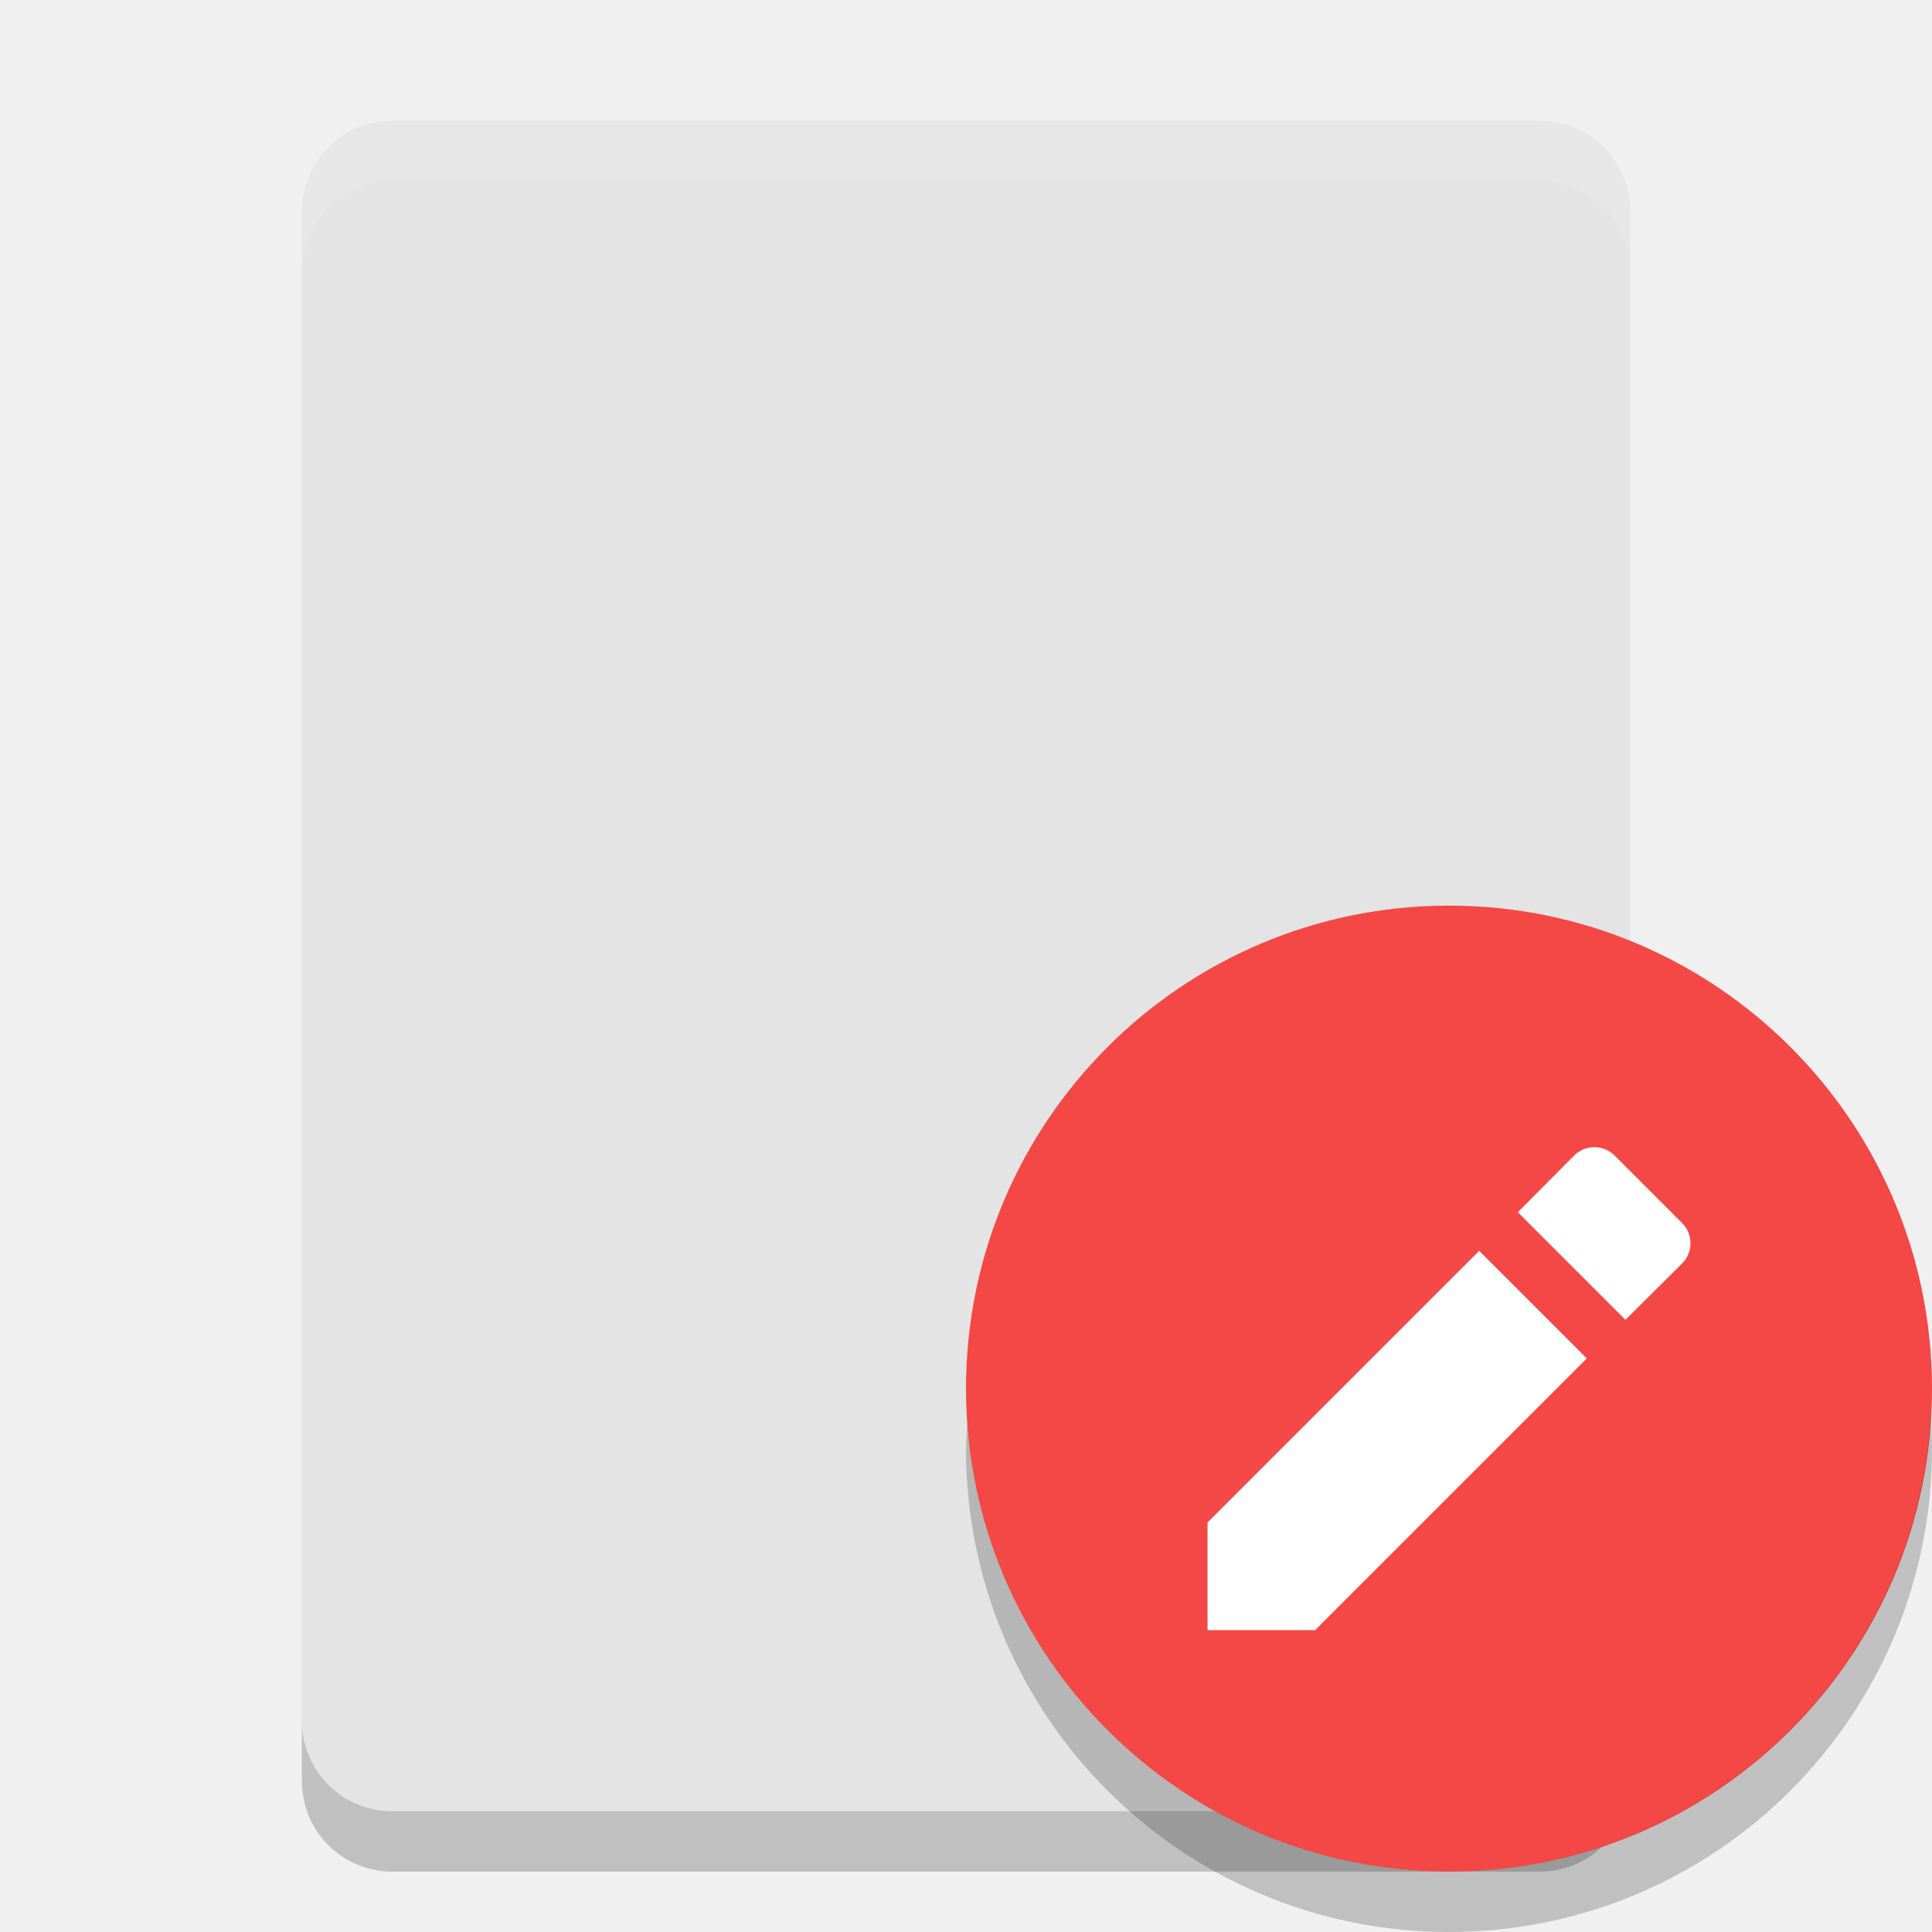
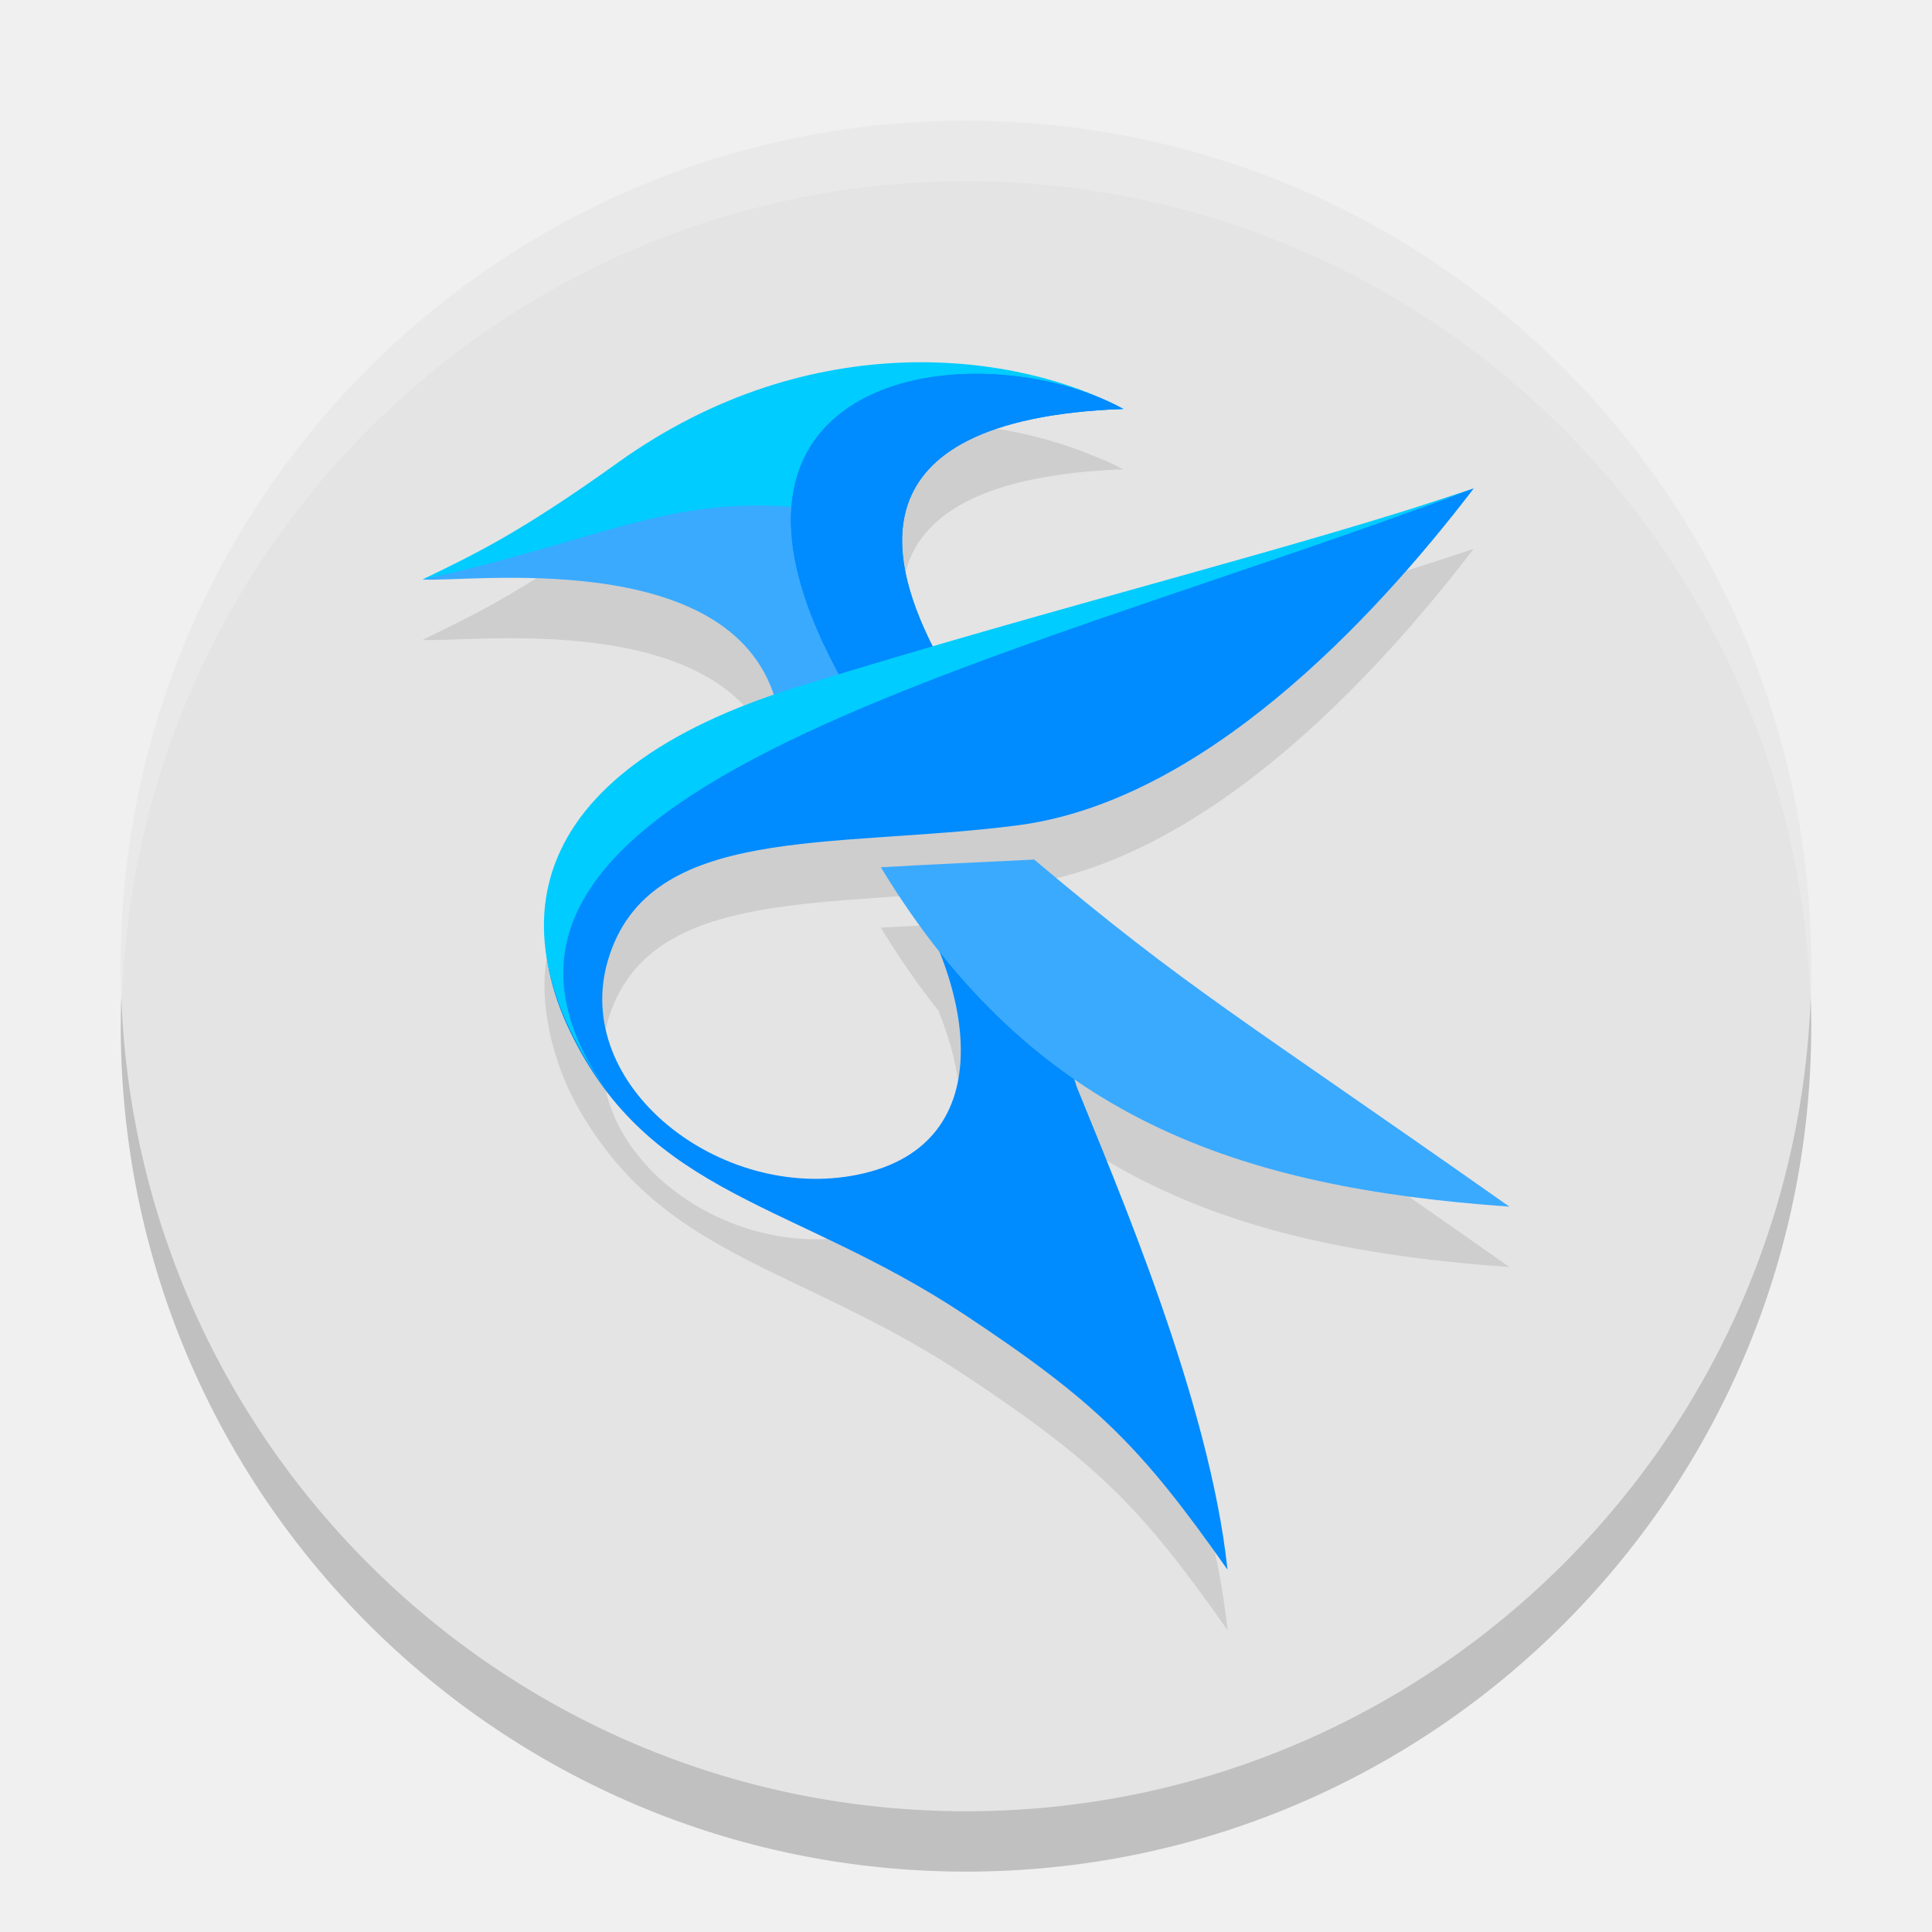
- <svg xmlns="http://www.w3.org/2000/svg" width="32" height="32" version="1">
-   <g id="22-22-kate" transform="translate(32,10)">
-     <rect style="opacity:0.001" width="22" height="22" x="0" y="0" />
-     <g transform="translate(3,-3)">
-       <path style="fill:#dfdfdf" d="m 11,3 a 8,8 0 0 0 -8,8 8,8 0 0 0 8,8 8,8 0 0 0 8,-8 8,8 0 0 0 -8,-8 z m 2.611,3 c 0.182,0 0.365,0.072 0.506,0.213 l 1.67,1.67 c 0.283,0.283 0.283,0.727 0,1.01 L 14.383,10.289 11.711,7.617 13.107,6.213 C 13.249,6.072 13.429,6 13.611,6 Z M 10.75,8.576 13.424,11.25 8.672,16 H 6 v -2.672 z" transform="translate(-3,3)" />
-     </g>
+ <svg xmlns="http://www.w3.org/2000/svg" id="svg31" width="32" height="32" version="1">
+   <g id="kate">
+     <rect id="rect12" style="opacity:0.001" width="32" height="32" x="0" y="0" />
+     <circle id="circle844" style="opacity:0.2" cx="16" cy="17" r="14" />
+     <circle id="circle846" style="fill:#e4e4e4" cx="16" cy="16" r="14" />
+     <path id="path848" style="opacity:0.1" d="M 14.986,7.004 C 13.511,7.052 11.848,7.507 10.23,8.666 8.551,9.87 7.814,10.198 7,10.598 c 0.72,0.054 5.001,-0.544 5.814,1.916 -2.92,1.004 -4.085,2.592 -3.736,4.438 0.014,0.086 0.03,0.172 0.051,0.26 0.006,0.023 0.013,0.047 0.02,0.07 0.067,0.259 0.157,0.524 0.289,0.799 0.2,0.415 0.431,0.754 0.676,1.062 0.057,0.078 0.108,0.156 0.17,0.234 -0.061,-0.077 -0.109,-0.153 -0.164,-0.229 1.383,1.733 3.452,2.036 5.85,3.623 C 18.176,24.232 18.908,24.975 20.332,27 20.036,24.203 18.476,20.598 17.836,19.01 l -0.043,-0.133 c 2.009,1.387 4.393,1.91 7.207,2.109 -4.467,-3.146 -5.314,-3.594 -7.871,-5.75 -1.715,0.086 -1.528,0.072 -2.539,0.129 0.304,0.502 0.623,0.957 0.953,1.375 0.657,1.617 0.549,3.328 -1.33,3.715 -2.279,0.469 -4.765,-1.476 -4.141,-3.561 0.678,-2.264 3.696,-1.83 6.768,-2.223 3.072,-0.393 5.88,-3.374 7.568,-5.58 C 21.946,9.923 18.914,10.701 15.453,11.711 14.772,10.359 14.019,7.946 18.604,7.773 18.436,7.682 18.253,7.603 18.062,7.531 c 0,0 -0.002,-0.002 -0.002,-0.002 C 17.241,7.196 16.182,6.965 14.986,7.004 Z" />
+     <path id="path850" style="fill:#3aaaff" d="M 12.835,11.564 C 12.067,9.041 7.726,9.653 7,9.598 7.814,9.198 8.546,9.346 10.225,8.143 c 3.235,-2.318 5.504,-2.349 7.219,-1.429 -4.688,0.176 -2.635,2.762 -1.945,4.094 -0.878,0.252 -2.264,0.633 -2.664,0.756 z" />
+     <path id="path852" style="fill:#008bff" d="m 24.408,8.092 c -1.688,2.207 -4.495,5.188 -7.567,5.58 -3.072,0.393 -6.09,-0.042 -6.768,2.221 -0.625,2.085 1.861,4.031 4.14,3.562 2.435,-0.501 1.909,-3.232 0.577,-5.091 1.012,-0.057 0.217,0.292 1.932,0.206 l 1.114,3.437 c 0.64,1.588 2.199,5.194 2.495,7.991 -1.424,-2.025 -2.156,-2.769 -4.363,-4.229 -2.827,-1.871 -5.205,-1.934 -6.53,-4.691 -1.322,-2.751 0.717,-4.732 3.848,-5.59 4.475,-1.226 8.132,-2.389 11.122,-3.398 z" />
+     <path id="path854" style="fill:#3aaaff" d="m 14.59,14.365 c 1.012,-0.057 0.823,-0.043 2.539,-0.128 2.557,2.156 3.404,2.603 7.871,5.749 -4.49,-0.318 -7.887,-1.46 -10.41,-5.621 z" />
+     <path id="path856" style="fill:#00ccff" d="M 7,9.598 C 7.814,9.198 8.55,8.869 10.23,7.665 13.464,5.347 16.889,5.852 18.604,6.773 13.915,6.949 14.519,7.874 14.502,8.598 11.387,7.949 10.478,8.833 7,9.598 Z" />
+     <path id="path858" style="fill:#008bff" d="m 18.604,6.773 c -4.688,0.176 -3.795,2.704 -3.105,4.035 -0.547,0.157 -0.779,0.336 -1.511,0.528 -2.951,-5.203 2.207,-5.88 4.616,-4.563 z" />
+     <path id="path860" style="fill:#008bff" d="m 18.604,6.773 c -4.688,0.176 -3.795,2.704 -3.105,4.035 -0.547,0.157 -0.779,0.336 -1.511,0.528 -2.951,-5.203 2.207,-5.88 4.616,-4.563 z" />
+     <path id="path862" style="fill:#00ccff" d="M 10.282,18.376 C 7.988,15.453 8.7,12.774 13.193,11.382 17.626,10.008 21.418,9.101 24.408,8.092 16.339,11.134 6.147,13.167 10.282,18.376 Z" />
+     <path id="path864" style="opacity:0.2;fill:#ffffff" d="M 16,2 A 14,14 0 0 0 2,16 14,14 0 0 0 2.021,16.586 14,14 0 0 1 16,3 14,14 0 0 1 29.979,16.414 14,14 0 0 0 30,16 14,14 0 0 0 16,2 Z" />
  </g>
-   <g id="16-16-kate" transform="translate(54,10)">
-     <path style="fill:#dfdfdf" d="m 11,3 a 8,8 0 0 0 -8,8 8,8 0 0 0 8,8 8,8 0 0 0 8,-8 8,8 0 0 0 -8,-8 z m 2.611,3 c 0.182,0 0.365,0.072 0.506,0.213 l 1.67,1.67 c 0.283,0.283 0.283,0.727 0,1.01 L 14.383,10.289 11.711,7.617 13.107,6.213 C 13.249,6.072 13.429,6 13.611,6 Z M 10.75,8.576 13.424,11.25 8.672,16 H 6 v -2.672 z" transform="translate(-3,3)" />
-   </g>
-   <g id="kate">
-     <rect width="32" height="32" x="0" y="0" style="opacity:0.001" />
-     <g>
-       <path style="fill:#e4e4e4" d="M 27,28.5 V 3.5 C 27,2.669 26.331,2 25.5,2 H 6.5 C 5.669,2 5,2.669 5,3.5 v 25 C 5,29.331 5.669,30 6.5,30 h 19 c 0.831,0 1.5,-0.669 1.5,-1.5 z" />
-       <path style="opacity:0.1;fill:#ffffff" d="M 6.5,2 C 5.669,2 5,2.669 5,3.5 v 1 C 5,3.669 5.669,3 6.5,3 h 19 C 26.331,3 27,3.669 27,4.5 v -1 C 27,2.669 26.331,2 25.5,2 Z" />
-       <path style="opacity:0.2" d="m 5,28.5 v 1 C 5,30.331 5.669,31 6.5,31 h 19 c 0.831,0 1.5,-0.669 1.5,-1.5 v -1 C 27,29.331 26.331,30 25.5,30 H 6.5 C 5.669,30 5,29.331 5,28.5 Z" />
-       <g transform="translate(3)">
-         <circle style="fill:#f34845" cx="21" cy="23" r="8" />
-       </g>
-       <path style="fill:#ffffff" d="M 20,25.218 V 27 h 1.782 l 4.5,-4.5 -1.782,-1.782 z m 7.859,-4.289 c 0.188,-0.188 0.188,-0.485 0,-0.674 l -1.114,-1.114 c -0.188,-0.188 -0.485,-0.188 -0.674,0 l -0.931,0.937 1.782,1.782 z" />
-       <path style="opacity:0.2" d="M 31.979,23.424 A 8,8 0 0 1 24,31 8,8 0 0 1 16.021,23.576 8,8 0 0 0 16,24 a 8,8 0 0 0 8,8 8,8 0 0 0 8,-8 8,8 0 0 0 -0.021,-0.576 z" />
-     </g>
+   <g id="22-22-kate" transform="translate(27,5)">
+     <rect id="rect923" style="opacity:0.001" width="22" height="22" x="5" y="5" />
+     <path id="path931" style="opacity:1;fill:#dfdfdf" d="m 15.212,8.003 c -1.147,0.039 -2.441,0.603 -3.699,1.53 -1.306,0.963 -1.879,1.225 -2.513,1.545 0.56,0.044 3.889,-0.636 4.522,1.333 -2.271,0.803 -3.777,2.074 -3.506,3.55 0.011,0.069 0.023,0.138 0.04,0.208 0.005,0.019 0.01,0.037 0.015,0.056 0.052,0.207 0.122,0.419 0.225,0.639 0.155,0.332 0.335,0.603 0.526,0.85 0.001,0.002 0.003,0.003 0.005,0.005 1.076,1.386 2.885,1.629 4.75,2.898 1.716,1.168 2.286,1.763 3.394,3.383 -0.23,-2.238 -1.044,-5.121 -1.542,-6.392 l -0.033,-0.106 c 1.563,1.109 3.417,1.328 5.605,1.487 -3.474,-2.517 -4.133,-2.675 -6.122,-4.4 -1.334,0.068 -1.188,0.057 -1.975,0.103 0.237,0.401 0.485,0.766 0.741,1.1 0.511,1.294 0.427,2.662 -1.035,2.972 -1.773,0.375 -4.307,-1.181 -3.821,-2.848 0.528,-1.811 3.474,-1.464 5.864,-1.778 C 19.043,13.824 20.687,11.765 22,10 20.085,10.665 18.066,10.961 15.375,11.769 14.845,10.687 14.459,8.757 18.025,8.619 17.895,8.546 17.752,8.482 17.604,8.425 16.967,8.159 16.143,7.972 15.212,8.003 Z" />
  </g>
</svg>
